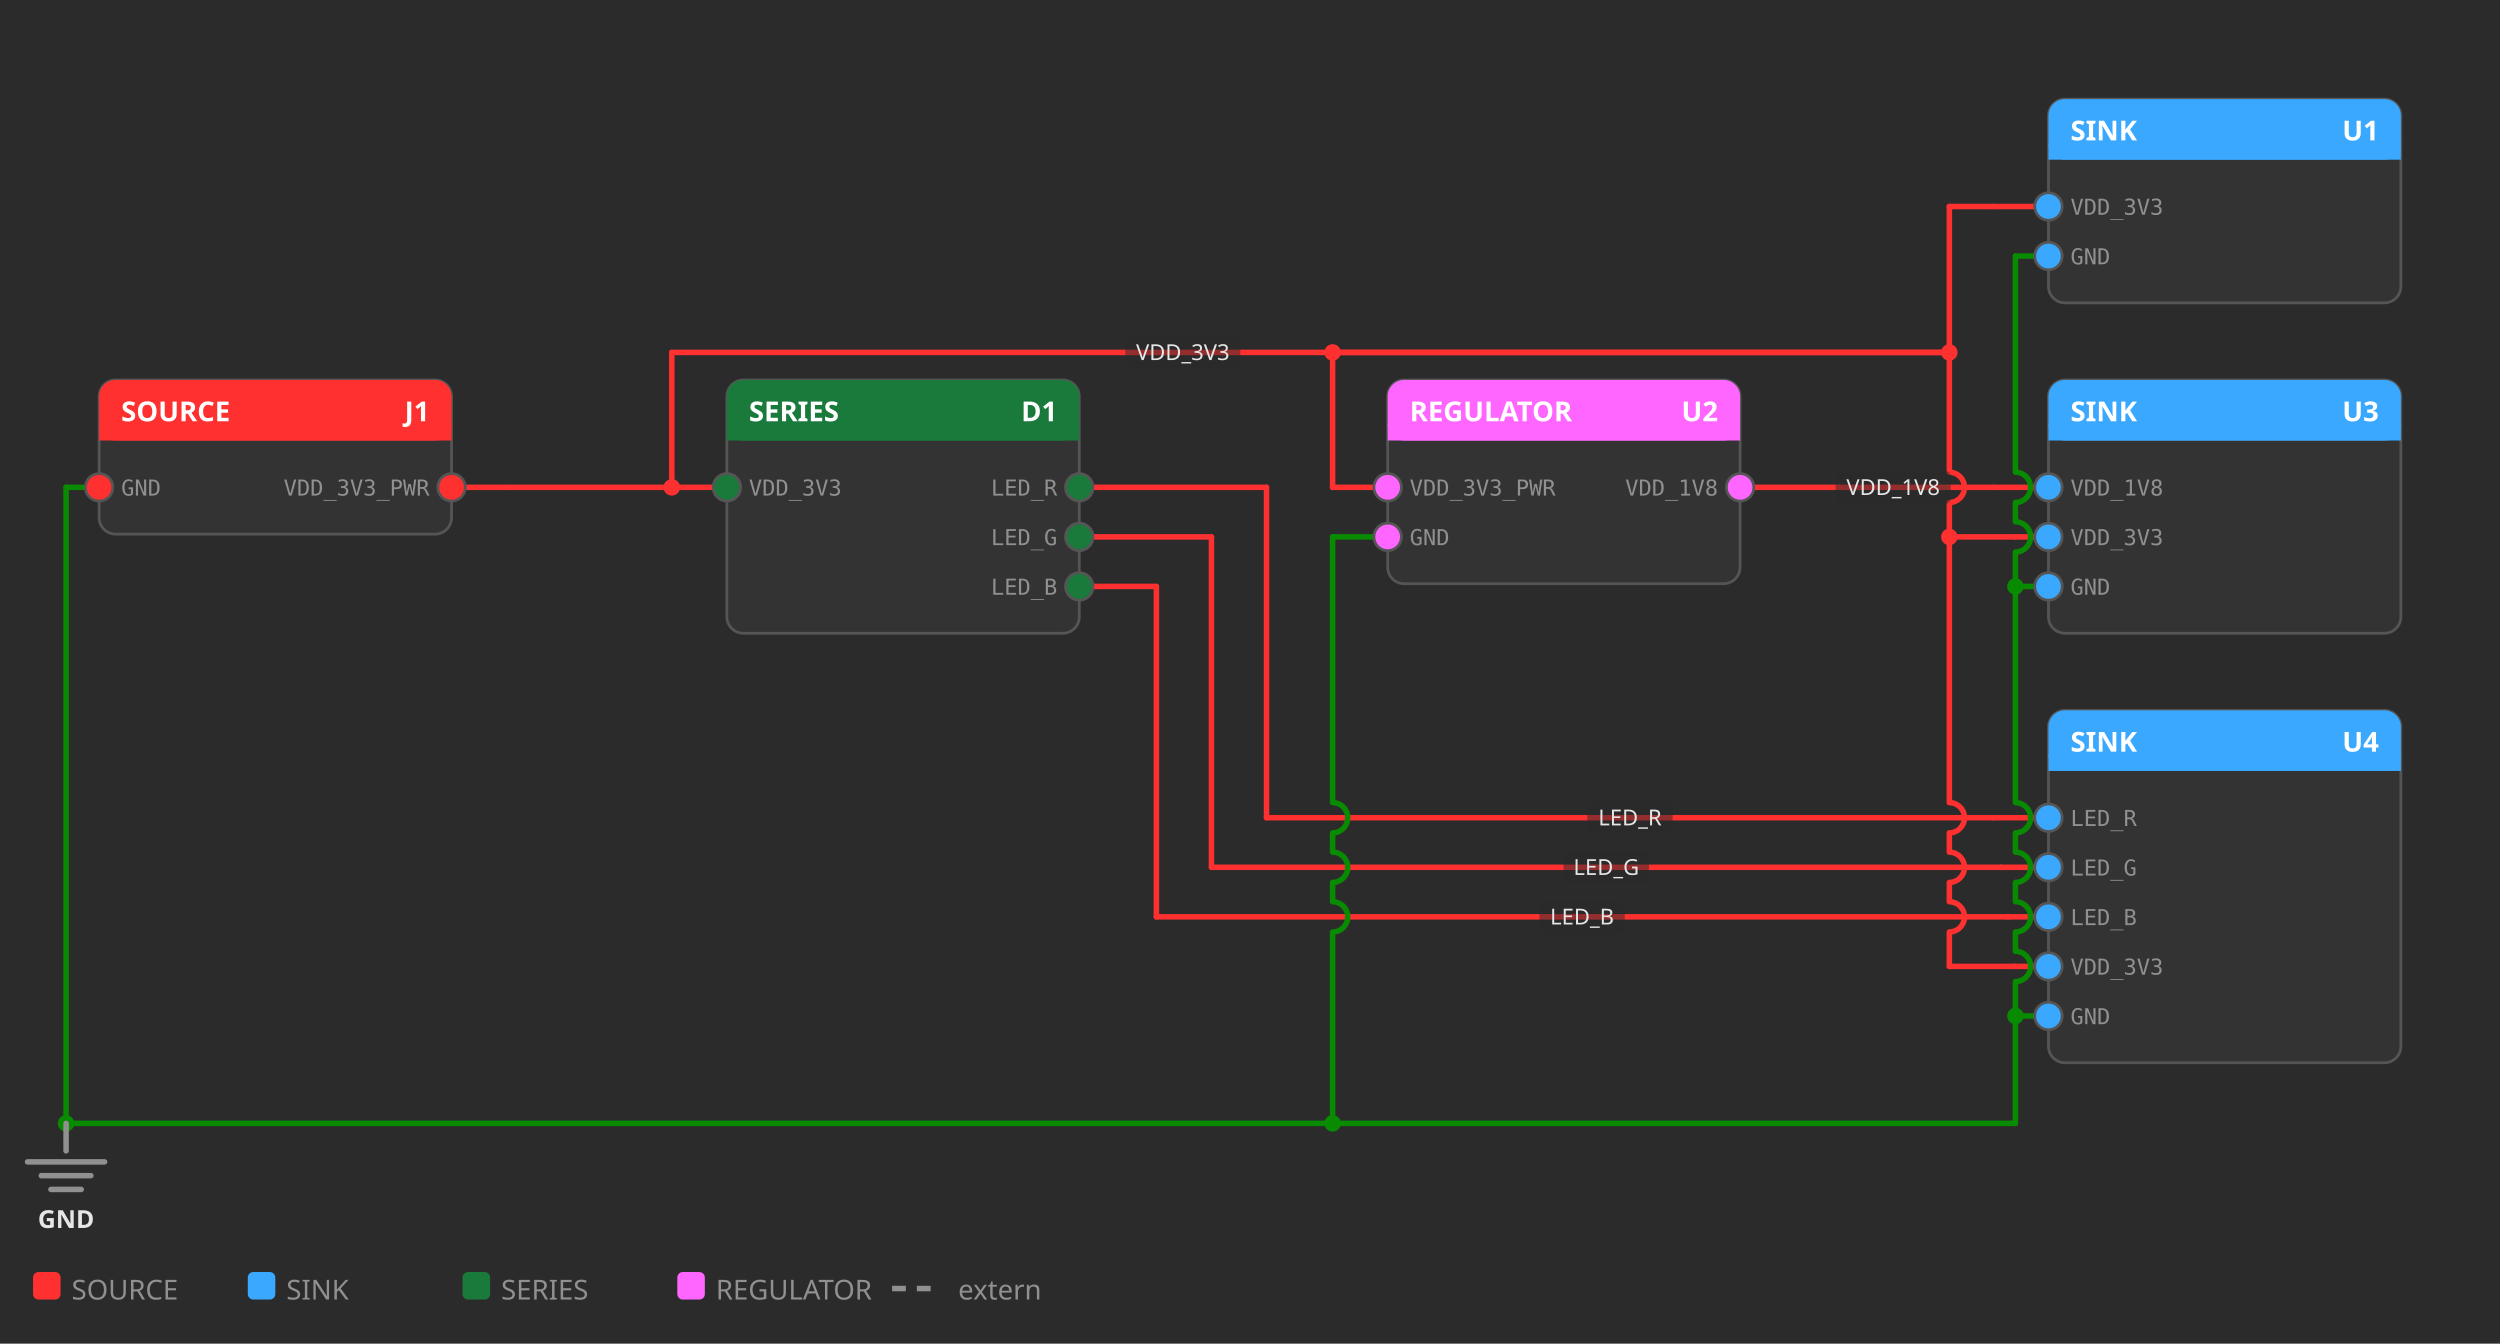
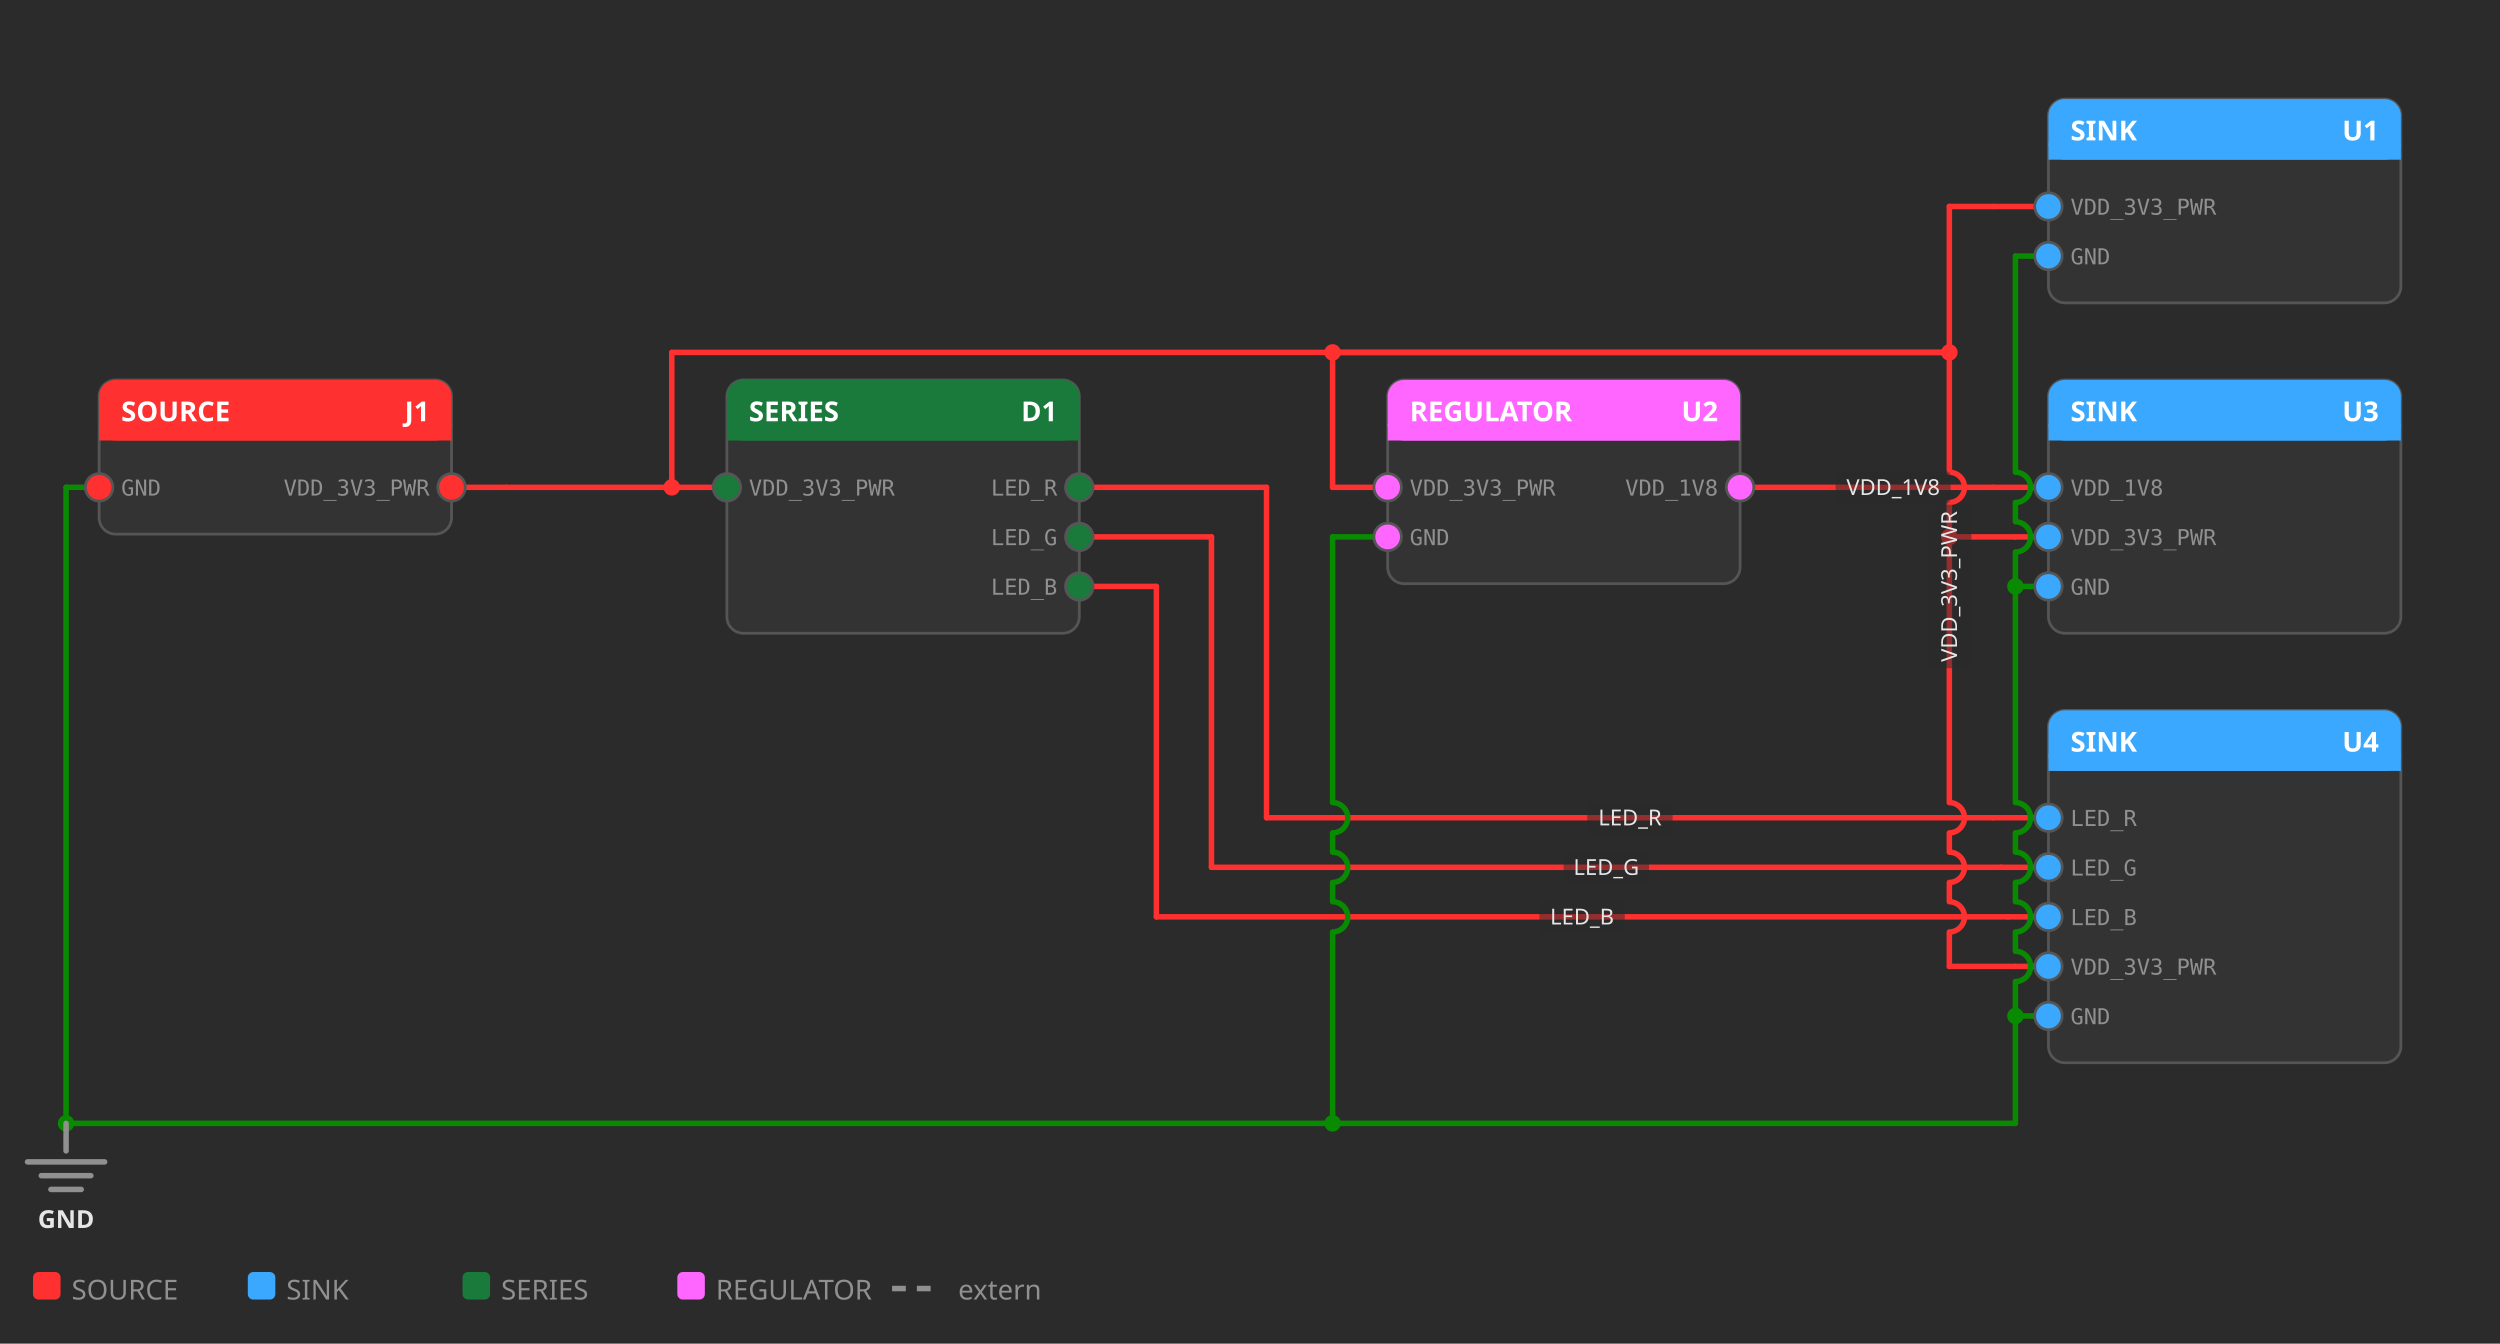
<svg xmlns="http://www.w3.org/2000/svg" width="908" height="488" viewBox="0 0 908 488">
  <rect width="100%" height="100%" fill="#2b2b2b" />
  <line x1="392" y1="213" x2="420" y2="213" stroke="#ff3030" stroke-width="2" stroke-linecap="round" />
  <line x1="420" y1="333" x2="729.3" y2="333" stroke="#ff3030" stroke-width="2" stroke-linecap="round" />
  <line x1="729.3" y1="333" x2="744" y2="333" stroke="#ff3030" stroke-width="2" stroke-linecap="round" />
  <line x1="392" y1="195" x2="440" y2="195" stroke="#ff3030" stroke-width="2" stroke-linecap="round" />
  <line x1="440" y1="315" x2="726.7" y2="315" stroke="#ff3030" stroke-width="2" stroke-linecap="round" />
  <line x1="726.7" y1="315" x2="744" y2="315" stroke="#ff3030" stroke-width="2" stroke-linecap="round" />
  <line x1="392" y1="177" x2="460" y2="177" stroke="#ff3030" stroke-width="2" stroke-linecap="round" />
  <line x1="460" y1="297" x2="724" y2="297" stroke="#ff3030" stroke-width="2" stroke-linecap="round" />
  <line x1="724" y1="297" x2="744" y2="297" stroke="#ff3030" stroke-width="2" stroke-linecap="round" />
  <line x1="632" y1="177" x2="668" y2="177" stroke="#ff3030" stroke-width="2" stroke-linecap="round" />
  <line x1="668" y1="177" x2="724" y2="177" stroke="#ff3030" stroke-width="2" stroke-linecap="round" />
  <line x1="724" y1="177" x2="744" y2="177" stroke="#ff3030" stroke-width="2" stroke-linecap="round" />
  <line x1="164" y1="177" x2="184" y2="177" stroke="#ff3030" stroke-width="2" stroke-linecap="round" />
  <line x1="184" y1="177" x2="244" y2="177" stroke="#ff3030" stroke-width="2" stroke-linecap="round" />
  <line x1="244" y1="177" x2="264" y2="177" stroke="#ff3030" stroke-width="2" stroke-linecap="round" />
  <line x1="708" y1="75" x2="724" y2="75" stroke="#ff3030" stroke-width="2" stroke-linecap="round" />
  <line x1="724" y1="75" x2="744" y2="75" stroke="#ff3030" stroke-width="2" stroke-linecap="round" />
  <line x1="244" y1="128" x2="708" y2="128" stroke="#ff3030" stroke-width="2" stroke-linecap="round" />
  <line x1="484" y1="177" x2="504" y2="177" stroke="#ff3030" stroke-width="2" stroke-linecap="round" />
  <line x1="484" y1="128" x2="708" y2="128" stroke="#ff3030" stroke-width="2" stroke-linecap="round" />
  <line x1="708" y1="195" x2="732" y2="195" stroke="#ff3030" stroke-width="2" stroke-linecap="round" />
  <line x1="732" y1="195" x2="744" y2="195" stroke="#ff3030" stroke-width="2" stroke-linecap="round" />
  <line x1="708" y1="351" x2="732" y2="351" stroke="#ff3030" stroke-width="2" stroke-linecap="round" />
  <line x1="732" y1="351" x2="744" y2="351" stroke="#ff3030" stroke-width="2" stroke-linecap="round" />
  <line x1="24" y1="408" x2="732" y2="408" stroke="#088b00" stroke-width="2" stroke-linecap="round" />
  <line x1="24" y1="177" x2="36" y2="177" stroke="#088b00" stroke-width="2" stroke-linecap="round" />
  <line x1="484" y1="195" x2="504" y2="195" stroke="#088b00" stroke-width="2" stroke-linecap="round" />
  <line x1="732" y1="93" x2="744" y2="93" stroke="#088b00" stroke-width="2" stroke-linecap="round" />
  <line x1="732" y1="213" x2="744" y2="213" stroke="#088b00" stroke-width="2" stroke-linecap="round" />
  <line x1="732" y1="369" x2="744" y2="369" stroke="#088b00" stroke-width="2" stroke-linecap="round" />
  <path d="M 420,213 V 333" fill="none" stroke="#ff3030" stroke-width="2" stroke-linecap="round" stroke-linejoin="round" />
  <path d="M 440,195 V 315" fill="none" stroke="#ff3030" stroke-width="2" stroke-linecap="round" stroke-linejoin="round" />
  <path d="M 460,177 V 297" fill="none" stroke="#ff3030" stroke-width="2" stroke-linecap="round" stroke-linejoin="round" />
  <path d="M 708,75 V 171.5 A 5.5,5.5 0 0 1 708,182.5 V 291.5 A 5.5,5.5 0 0 1 708,302.5 V 309.5 A 5.5,5.5 0 0 1 708,320.5 V 327.5 A 5.5,5.5 0 0 1 708,338.5 V 351" fill="none" stroke="#ff3030" stroke-width="2" stroke-linecap="round" stroke-linejoin="round" />
  <path d="M 244,128 V 177" fill="none" stroke="#ff3030" stroke-width="2" stroke-linecap="round" stroke-linejoin="round" />
  <path d="M 484,128 V 177" fill="none" stroke="#ff3030" stroke-width="2" stroke-linecap="round" stroke-linejoin="round" />
  <path d="M 24,177 V 408" fill="none" stroke="#088b00" stroke-width="2" stroke-linecap="round" stroke-linejoin="round" />
  <path d="M 484,195 V 291.5 A 5.5,5.5 0 0 1 484,302.5 V 309.5 A 5.5,5.5 0 0 1 484,320.5 V 327.5 A 5.5,5.5 0 0 1 484,338.5 V 408" fill="none" stroke="#088b00" stroke-width="2" stroke-linecap="round" stroke-linejoin="round" />
  <path d="M 732,93 V 171.5 A 5.5,5.5 0 0 1 732,182.5 V 189.5 A 5.5,5.5 0 0 1 732,200.5 V 291.5 A 5.5,5.5 0 0 1 732,302.5 V 309.5 A 5.5,5.5 0 0 1 732,320.5 V 327.5 A 5.5,5.5 0 0 1 732,338.5 V 345.5 A 5.5,5.5 0 0 1 732,356.5 V 408" fill="none" stroke="#088b00" stroke-width="2" stroke-linecap="round" stroke-linejoin="round" />
  <circle cx="24" cy="408" r="3" fill="#088b00" />
  <circle cx="244" cy="177" r="3" fill="#ff3030" />
  <circle cx="484" cy="128" r="3" fill="#ff3030" />
  <circle cx="484" cy="408" r="3" fill="#088b00" />
  <circle cx="708" cy="128" r="3" fill="#ff3030" />
  <circle cx="708" cy="195" r="3" fill="#ff3030" />
  <circle cx="732" cy="213" r="3" fill="#088b00" />
  <circle cx="732" cy="369" r="3" fill="#088b00" />
  <line x1="24" y1="408" x2="24" y2="418" stroke="#909090" stroke-width="2" stroke-linecap="round" />
  <line x1="10" y1="422" x2="38" y2="422" stroke="#909090" stroke-width="2" stroke-linecap="round" />
  <line x1="15" y1="427" x2="33" y2="427" stroke="#909090" stroke-width="2" stroke-linecap="round" />
  <line x1="18.5" y1="432" x2="29.5" y2="432" stroke="#909090" stroke-width="2" stroke-linecap="round" />
  <text x="24" y="446" text-anchor="middle" fill="#e6e6e6" font-family="Segoe UI,sans-serif" font-size="9" font-weight="600">GND</text>
  <rect class="topo-hit" data-label="J1" x="36" y="138" width="128" height="56" rx="6" fill="#333333" stroke="#555555" stroke-width="1" />
  <rect x="36" y="138" width="128" height="22" rx="6" fill="#ff3030" />
  <rect x="36" y="154" width="128" height="6" fill="#ff3030" />
  <text x="44" y="153" fill="#ffffff" font-family="Segoe UI,sans-serif" font-size="10" font-weight="600">SOURCE</text>
  <text x="156" y="153" fill="#ffffff" text-anchor="end" font-family="Segoe UI,sans-serif" font-size="10" font-weight="600">J1</text>
  <circle cx="164" cy="177" r="5" fill="#ff3030" stroke="#555555" stroke-width="1" />
  <text x="156" y="180" text-anchor="end" fill="#909090" font-family="Consolas,monospace" font-size="8">VDD_3V3_PWR</text>
  <circle cx="36" cy="177" r="5" fill="#ff3030" stroke="#555555" stroke-width="1" />
  <text x="44" y="180" text-anchor="start" fill="#909090" font-family="Consolas,monospace" font-size="8">GND</text>
  <rect class="topo-hit" data-label="D1" x="264" y="138" width="128" height="92" rx="6" fill="#333333" stroke="#555555" stroke-width="1" />
  <rect x="264" y="138" width="128" height="22" rx="6" fill="#1a7a3c" />
  <rect x="264" y="154" width="128" height="6" fill="#1a7a3c" />
  <text x="272" y="153" fill="#ffffff" font-family="Segoe UI,sans-serif" font-size="10" font-weight="600">SERIES</text>
  <text x="384" y="153" fill="#ffffff" text-anchor="end" font-family="Segoe UI,sans-serif" font-size="10" font-weight="600">D1</text>
  <circle cx="264" cy="177" r="5" fill="#1a7a3c" stroke="#555555" stroke-width="1" />
-   <text x="272" y="180" text-anchor="start" fill="#909090" font-family="Consolas,monospace" font-size="8">VDD_3V3</text>
+   <text x="272" y="180" text-anchor="start" fill="#909090" font-family="Consolas,monospace" font-size="8">VDD_3V3_PWR</text>
  <circle cx="392" cy="177" r="5" fill="#1a7a3c" stroke="#555555" stroke-width="1" />
  <text x="384" y="180" text-anchor="end" fill="#909090" font-family="Consolas,monospace" font-size="8">LED_R</text>
  <circle cx="392" cy="195" r="5" fill="#1a7a3c" stroke="#555555" stroke-width="1" />
  <text x="384" y="198" text-anchor="end" fill="#909090" font-family="Consolas,monospace" font-size="8">LED_G</text>
  <circle cx="392" cy="213" r="5" fill="#1a7a3c" stroke="#555555" stroke-width="1" />
  <text x="384" y="216" text-anchor="end" fill="#909090" font-family="Consolas,monospace" font-size="8">LED_B</text>
  <rect class="topo-hit" data-label="U2" x="504" y="138" width="128" height="74" rx="6" fill="#333333" stroke="#555555" stroke-width="1" />
  <rect x="504" y="138" width="128" height="22" rx="6" fill="#ff66ff" />
  <rect x="504" y="154" width="128" height="6" fill="#ff66ff" />
  <text x="512" y="153" fill="#ffffff" font-family="Segoe UI,sans-serif" font-size="10" font-weight="600">REGULATOR</text>
  <text x="624" y="153" fill="#ffffff" text-anchor="end" font-family="Segoe UI,sans-serif" font-size="10" font-weight="600">U2</text>
  <circle cx="504" cy="177" r="5" fill="#ff66ff" stroke="#555555" stroke-width="1" />
  <text x="512" y="180" text-anchor="start" fill="#909090" font-family="Consolas,monospace" font-size="8">VDD_3V3_PWR</text>
  <circle cx="632" cy="177" r="5" fill="#ff66ff" stroke="#555555" stroke-width="1" />
  <text x="624" y="180" text-anchor="end" fill="#909090" font-family="Consolas,monospace" font-size="8">VDD_1V8</text>
  <circle cx="504" cy="195" r="5" fill="#ff66ff" stroke="#555555" stroke-width="1" />
  <text x="512" y="198" text-anchor="start" fill="#909090" font-family="Consolas,monospace" font-size="8">GND</text>
  <rect class="topo-hit" data-label="U1" x="744" y="36" width="128" height="74" rx="6" fill="#333333" stroke="#555555" stroke-width="1" />
  <rect x="744" y="36" width="128" height="22" rx="6" fill="#3aa8ff" />
  <rect x="744" y="52" width="128" height="6" fill="#3aa8ff" />
  <text x="752" y="51" fill="#ffffff" font-family="Segoe UI,sans-serif" font-size="10" font-weight="600">SINK</text>
  <text x="864" y="51" fill="#ffffff" text-anchor="end" font-family="Segoe UI,sans-serif" font-size="10" font-weight="600">U1</text>
  <circle cx="744" cy="75" r="5" fill="#3aa8ff" stroke="#555555" stroke-width="1" />
-   <text x="752" y="78" text-anchor="start" fill="#909090" font-family="Consolas,monospace" font-size="8">VDD_3V3</text>
+   <text x="752" y="78" text-anchor="start" fill="#909090" font-family="Consolas,monospace" font-size="8">VDD_3V3_PWR</text>
  <circle cx="744" cy="93" r="5" fill="#3aa8ff" stroke="#555555" stroke-width="1" />
  <text x="752" y="96" text-anchor="start" fill="#909090" font-family="Consolas,monospace" font-size="8">GND</text>
  <rect class="topo-hit" data-label="U3" x="744" y="138" width="128" height="92" rx="6" fill="#333333" stroke="#555555" stroke-width="1" />
  <rect x="744" y="138" width="128" height="22" rx="6" fill="#3aa8ff" />
  <rect x="744" y="154" width="128" height="6" fill="#3aa8ff" />
  <text x="752" y="153" fill="#ffffff" font-family="Segoe UI,sans-serif" font-size="10" font-weight="600">SINK</text>
  <text x="864" y="153" fill="#ffffff" text-anchor="end" font-family="Segoe UI,sans-serif" font-size="10" font-weight="600">U3</text>
  <circle cx="744" cy="177" r="5" fill="#3aa8ff" stroke="#555555" stroke-width="1" />
  <text x="752" y="180" text-anchor="start" fill="#909090" font-family="Consolas,monospace" font-size="8">VDD_1V8</text>
  <circle cx="744" cy="195" r="5" fill="#3aa8ff" stroke="#555555" stroke-width="1" />
-   <text x="752" y="198" text-anchor="start" fill="#909090" font-family="Consolas,monospace" font-size="8">VDD_3V3</text>
+   <text x="752" y="198" text-anchor="start" fill="#909090" font-family="Consolas,monospace" font-size="8">VDD_3V3_PWR</text>
  <circle cx="744" cy="213" r="5" fill="#3aa8ff" stroke="#555555" stroke-width="1" />
  <text x="752" y="216" text-anchor="start" fill="#909090" font-family="Consolas,monospace" font-size="8">GND</text>
  <rect class="topo-hit" data-label="U4" x="744" y="258" width="128" height="128" rx="6" fill="#333333" stroke="#555555" stroke-width="1" />
  <rect x="744" y="258" width="128" height="22" rx="6" fill="#3aa8ff" />
  <rect x="744" y="274" width="128" height="6" fill="#3aa8ff" />
  <text x="752" y="273" fill="#ffffff" font-family="Segoe UI,sans-serif" font-size="10" font-weight="600">SINK</text>
  <text x="864" y="273" fill="#ffffff" text-anchor="end" font-family="Segoe UI,sans-serif" font-size="10" font-weight="600">U4</text>
  <circle cx="744" cy="297" r="5" fill="#3aa8ff" stroke="#555555" stroke-width="1" />
  <text x="752" y="300" text-anchor="start" fill="#909090" font-family="Consolas,monospace" font-size="8">LED_R</text>
  <circle cx="744" cy="315" r="5" fill="#3aa8ff" stroke="#555555" stroke-width="1" />
  <text x="752" y="318" text-anchor="start" fill="#909090" font-family="Consolas,monospace" font-size="8">LED_G</text>
  <circle cx="744" cy="333" r="5" fill="#3aa8ff" stroke="#555555" stroke-width="1" />
  <text x="752" y="336" text-anchor="start" fill="#909090" font-family="Consolas,monospace" font-size="8">LED_B</text>
  <circle cx="744" cy="351" r="5" fill="#3aa8ff" stroke="#555555" stroke-width="1" />
-   <text x="752" y="354" text-anchor="start" fill="#909090" font-family="Consolas,monospace" font-size="8">VDD_3V3</text>
+   <text x="752" y="354" text-anchor="start" fill="#909090" font-family="Consolas,monospace" font-size="8">VDD_3V3_PWR</text>
  <circle cx="744" cy="369" r="5" fill="#3aa8ff" stroke="#555555" stroke-width="1" />
  <text x="752" y="372" text-anchor="start" fill="#909090" font-family="Consolas,monospace" font-size="8">GND</text>
  <rect x="559.1" y="327" width="31" height="12" fill="#2b2b2b" fill-opacity="0.5" stroke="none" rx="2" />
  <text x="574.6" y="333" text-anchor="middle" dominant-baseline="middle" fill="#e6e6e6" font-family="Segoe UI,sans-serif" font-size="8">LED_B</text>
  <rect x="567.9" y="309" width="31" height="12" fill="#2b2b2b" fill-opacity="0.5" stroke="none" rx="2" />
  <text x="583.4" y="315" text-anchor="middle" dominant-baseline="middle" fill="#e6e6e6" font-family="Segoe UI,sans-serif" font-size="8">LED_G</text>
  <rect x="576.5" y="291" width="31" height="12" fill="#2b2b2b" fill-opacity="0.5" stroke="none" rx="2" />
  <text x="592" y="297" text-anchor="middle" dominant-baseline="middle" fill="#e6e6e6" font-family="Segoe UI,sans-serif" font-size="8">LED_R</text>
  <rect x="666.7" y="171" width="41.8" height="12" fill="#2b2b2b" fill-opacity="0.5" stroke="none" rx="2" />
  <text x="687.6" y="177" text-anchor="middle" dominant-baseline="middle" fill="#e6e6e6" font-family="Segoe UI,sans-serif" font-size="8">VDD_1V8</text>
-   <rect x="408.7" y="122" width="41.8" height="12" fill="#2b2b2b" fill-opacity="0.5" stroke="none" rx="2" />
-   <text x="429.6" y="128" text-anchor="middle" dominant-baseline="middle" fill="#e6e6e6" font-family="Segoe UI,sans-serif" font-size="8">VDD_3V3</text>
+   <g transform="translate(708,213)">
+     <rect x="-8" y="-29.7" width="16" height="59.4" fill="#2b2b2b" fill-opacity="0.5" stroke="none" rx="2" />
+     <text transform="rotate(-90)" text-anchor="middle" dominant-baseline="middle" fill="#e6e6e6" font-family="Segoe UI,sans-serif" font-size="8">VDD_3V3_PWR</text>
+   </g>
  <rect x="12" y="462" width="10" height="10" rx="2" fill="#ff3030" />
  <text x="26" y="472" fill="#909090" font-family="Segoe UI,sans-serif" font-size="10">SOURCE</text>
  <rect x="90" y="462" width="10" height="10" rx="2" fill="#3aa8ff" />
  <text x="104" y="472" fill="#909090" font-family="Segoe UI,sans-serif" font-size="10">SINK</text>
  <rect x="168" y="462" width="10" height="10" rx="2" fill="#1a7a3c" />
  <text x="182" y="472" fill="#909090" font-family="Segoe UI,sans-serif" font-size="10">SERIES</text>
  <rect x="246" y="462" width="10" height="10" rx="2" fill="#ff66ff" />
  <text x="260" y="472" fill="#909090" font-family="Segoe UI,sans-serif" font-size="10">REGULATOR</text>
  <line x1="324" y1="468" x2="342" y2="468" stroke="#909090" stroke-width="2" stroke-dasharray="5 4" />
  <text x="348" y="472" fill="#909090" font-family="Segoe UI,sans-serif" font-size="10">extern</text>
</svg>
